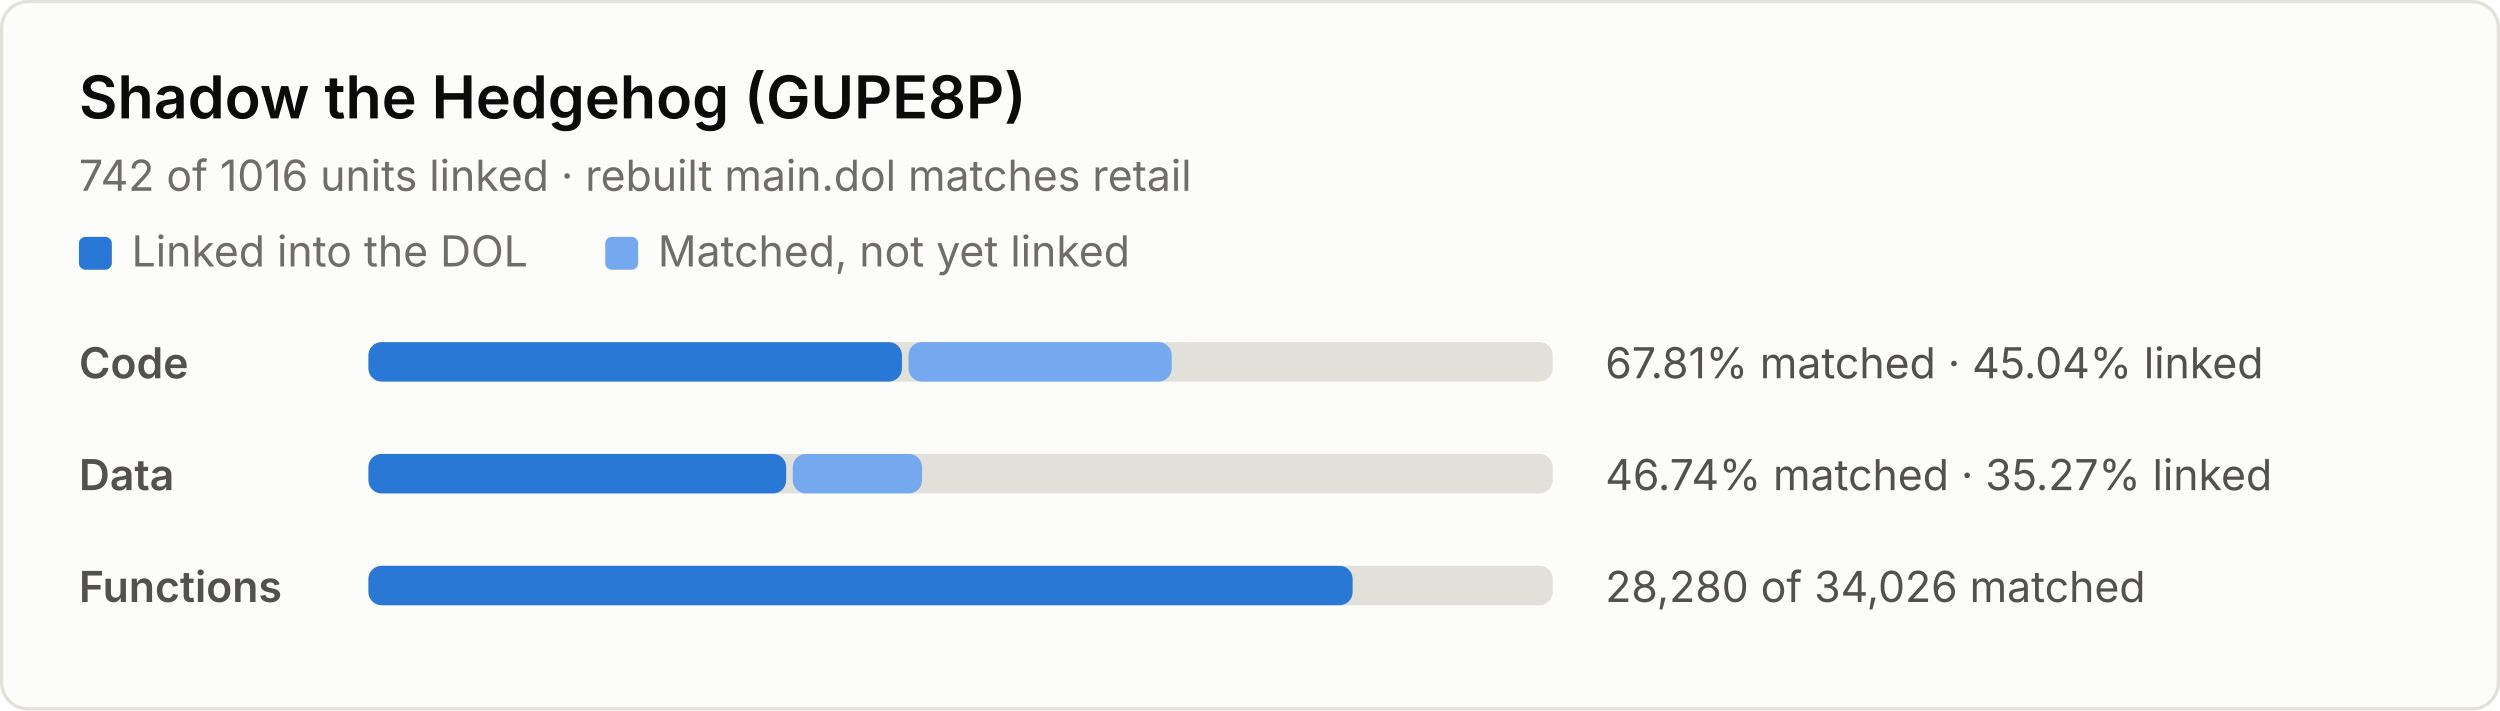
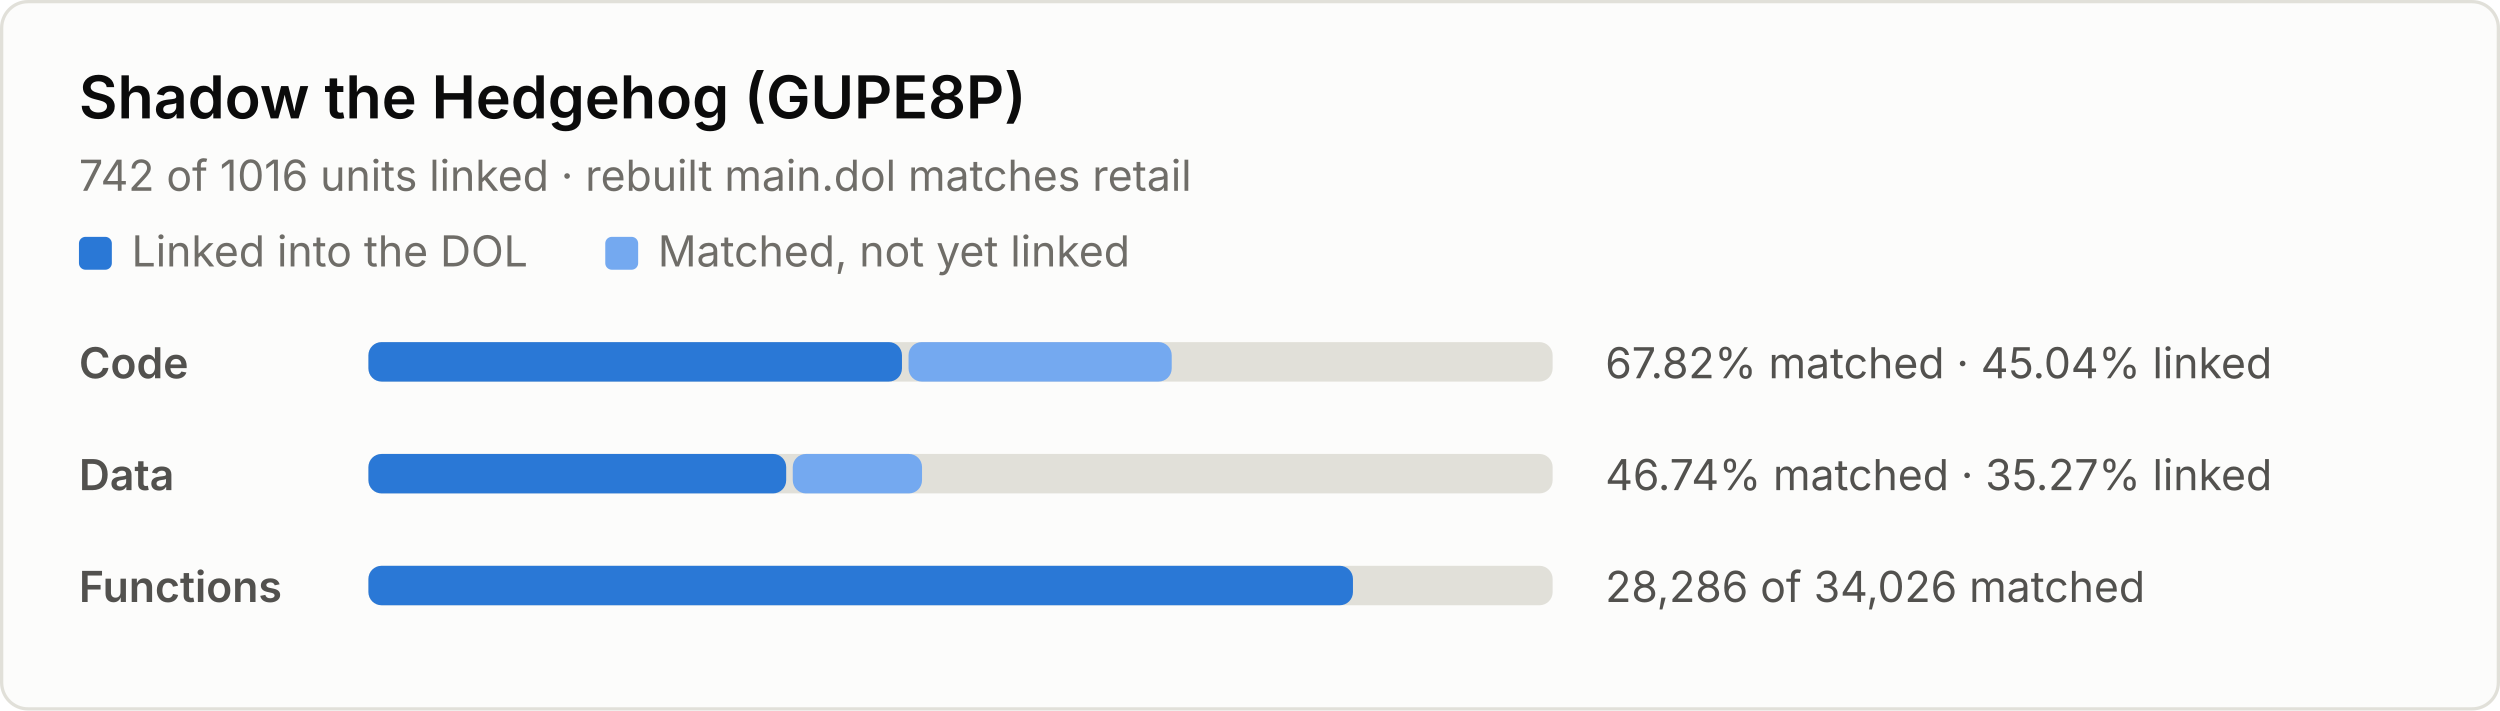
- <svg xmlns="http://www.w3.org/2000/svg" width="760" height="216" viewBox="0 0 760 216" role="img" aria-label="Decompilation progress: 67.81% of code matched, 45.04% linked">
+ <svg xmlns="http://www.w3.org/2000/svg" width="760" height="216" viewBox="0 0 760 216" role="img" aria-label="Decompilation progress: 67.82% of code matched, 45.04% linked">
  <style>
.bg { fill: #fcfcfb; stroke: #e1e0d9; }
.title { fill: #0b0b0b; font: 600 18px system-ui, -apple-system, "Segoe UI", sans-serif; }
.sub, .label, .nums, .key { font: 13px system-ui, -apple-system, "Segoe UI", sans-serif; }
.sub, .key { fill: #6f6d68; }
.label { fill: #52514e; font-weight: 600; }
.nums { fill: #52514e; font-variant-numeric: tabular-nums; }
.track { fill: #e1e0d9; }
.linked { fill: #2a78d6; }
.matched { fill: #74a9f0; }
@media (prefers-color-scheme: dark) {
  .bg { fill: #1a1a19; stroke: #2c2c2a; }
  .title { fill: #f0efec; }
  .sub, .key { fill: #9a988f; }
  .label, .nums { fill: #c3c2b7; }
  .track { fill: #2c2c2a; }
  .linked { fill: #4a94ec; }
  .matched { fill: #2260b0; }
}
</style>
  <rect class="bg" x="0.5" y="0.5" width="759" height="215" rx="8" />
  <text class="title" x="24" y="36">Shadow the Hedgehog (GUPE8P)</text>
  <text class="sub" x="24" y="58">742 of 1016 units linked · rebuilt main.dol matches retail</text>
  <rect class="linked" x="24" y="72" width="10" height="10" rx="2" />
  <text class="key" x="40" y="81">Linked into the DOL</text>
  <rect class="matched" x="184" y="72" width="10" height="10" rx="2" />
  <text class="key" x="200" y="81">Matched, not yet linked</text>
  <text class="label" x="24" y="115">Code</text>
  <rect class="track" x="112" y="104" width="360" height="12" rx="4" />
  <rect class="linked" x="112" y="104" width="162.2" height="12" rx="4" />
  <rect class="matched" x="276.2" y="104" width="80.0" height="12" rx="4" />
-   <text class="nums" x="488" y="115">67.81% matched · 45.04% linked</text>
+   <text class="nums" x="488" y="115">67.82% matched · 45.04% linked</text>
  <text class="label" x="24" y="149">Data</text>
  <rect class="track" x="112" y="138" width="360" height="12" rx="4" />
  <rect class="linked" x="112" y="138" width="127.0" height="12" rx="4" />
  <rect class="matched" x="241.0" y="138" width="39.3" height="12" rx="4" />
  <text class="nums" x="488" y="149">46.74% matched · 35.27% linked</text>
  <text class="label" x="24" y="183">Functions</text>
  <rect class="track" x="112" y="172" width="360" height="12" rx="4" />
-   <rect class="linked" x="112" y="172" width="299.2" height="12" rx="4" />
-   <text class="nums" x="488" y="183">28,280 of 34,026 matched</text>
+   <rect class="linked" x="112" y="172" width="299.3" height="12" rx="4" />
+   <text class="nums" x="488" y="183">28,286 of 34,026 matched</text>
</svg>
